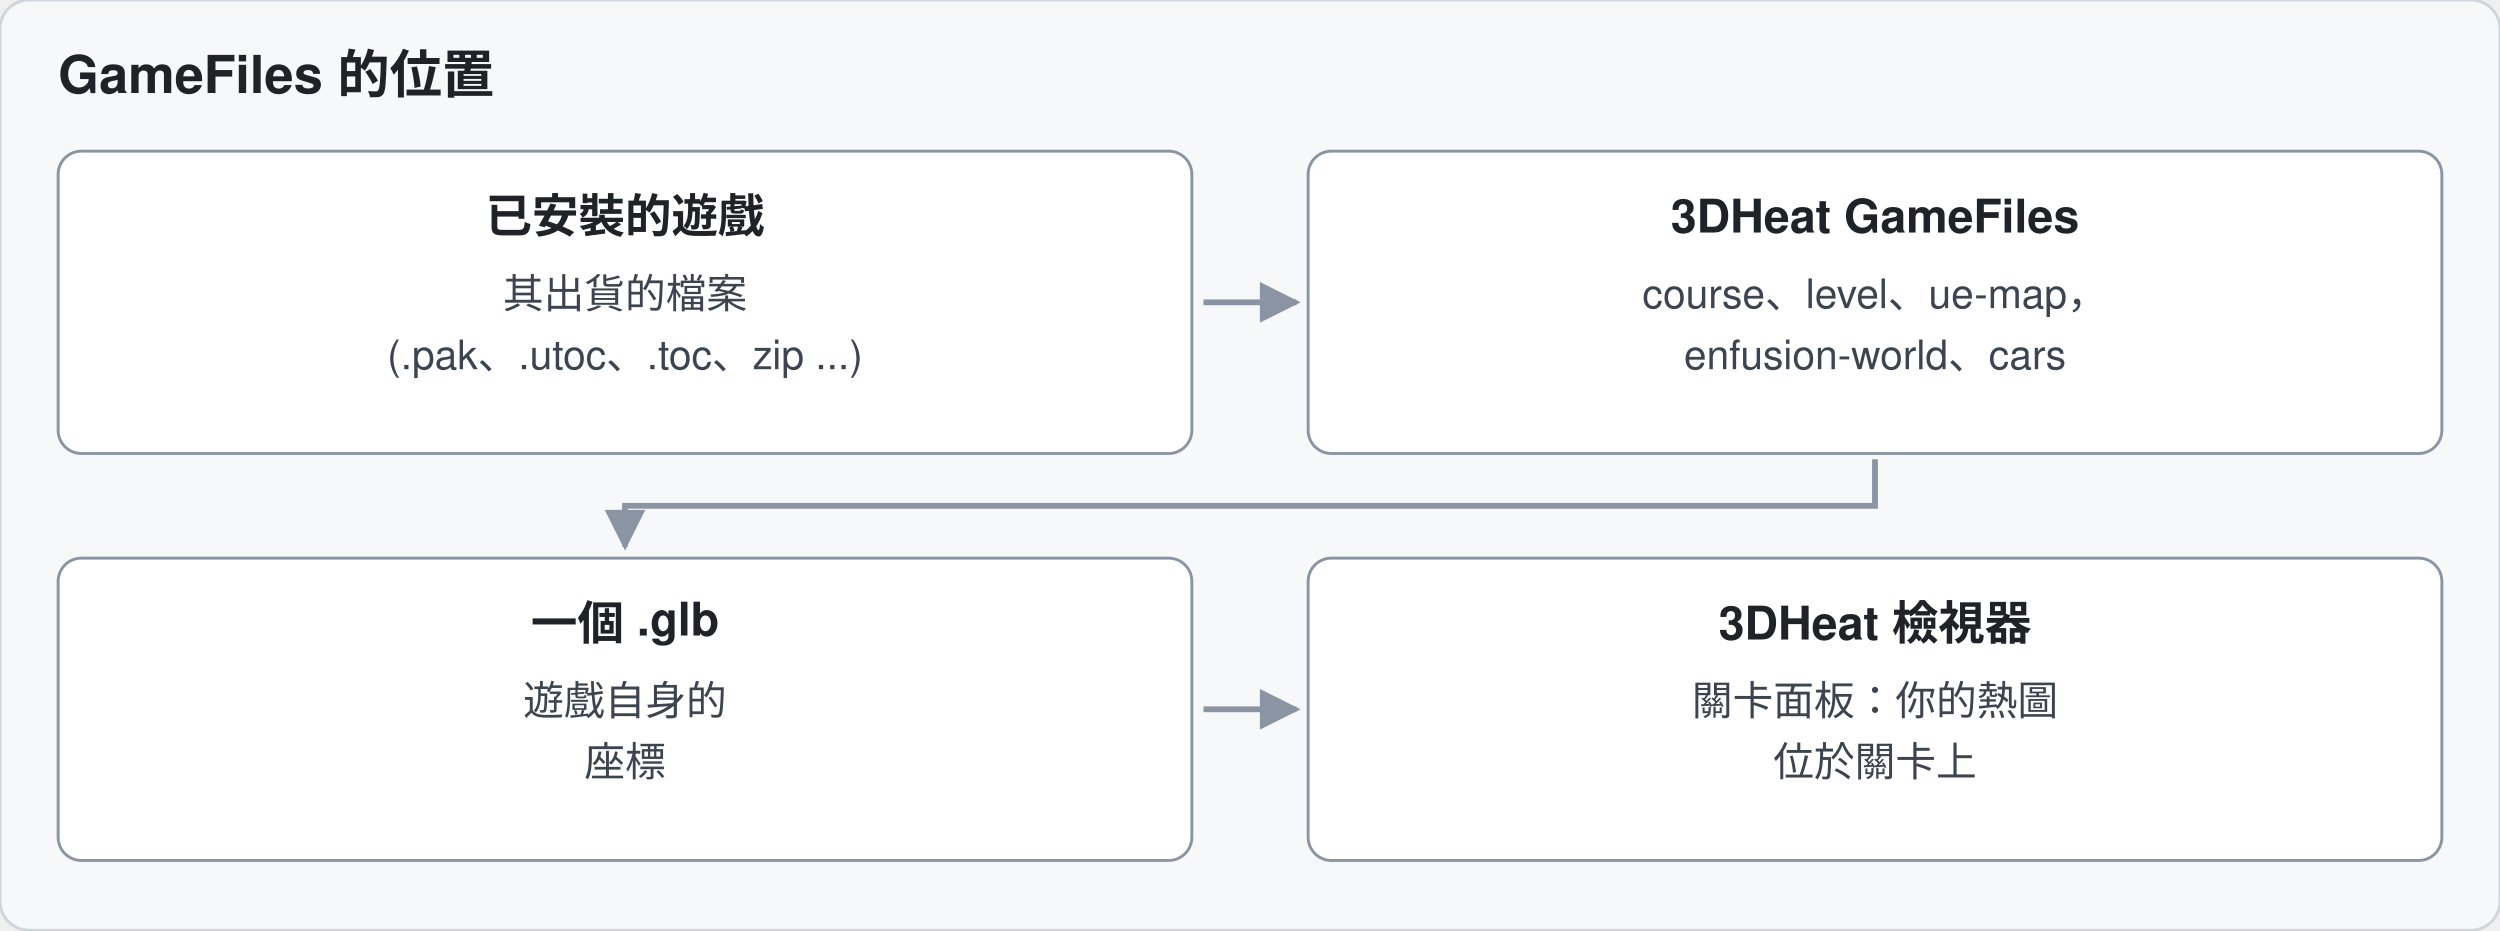
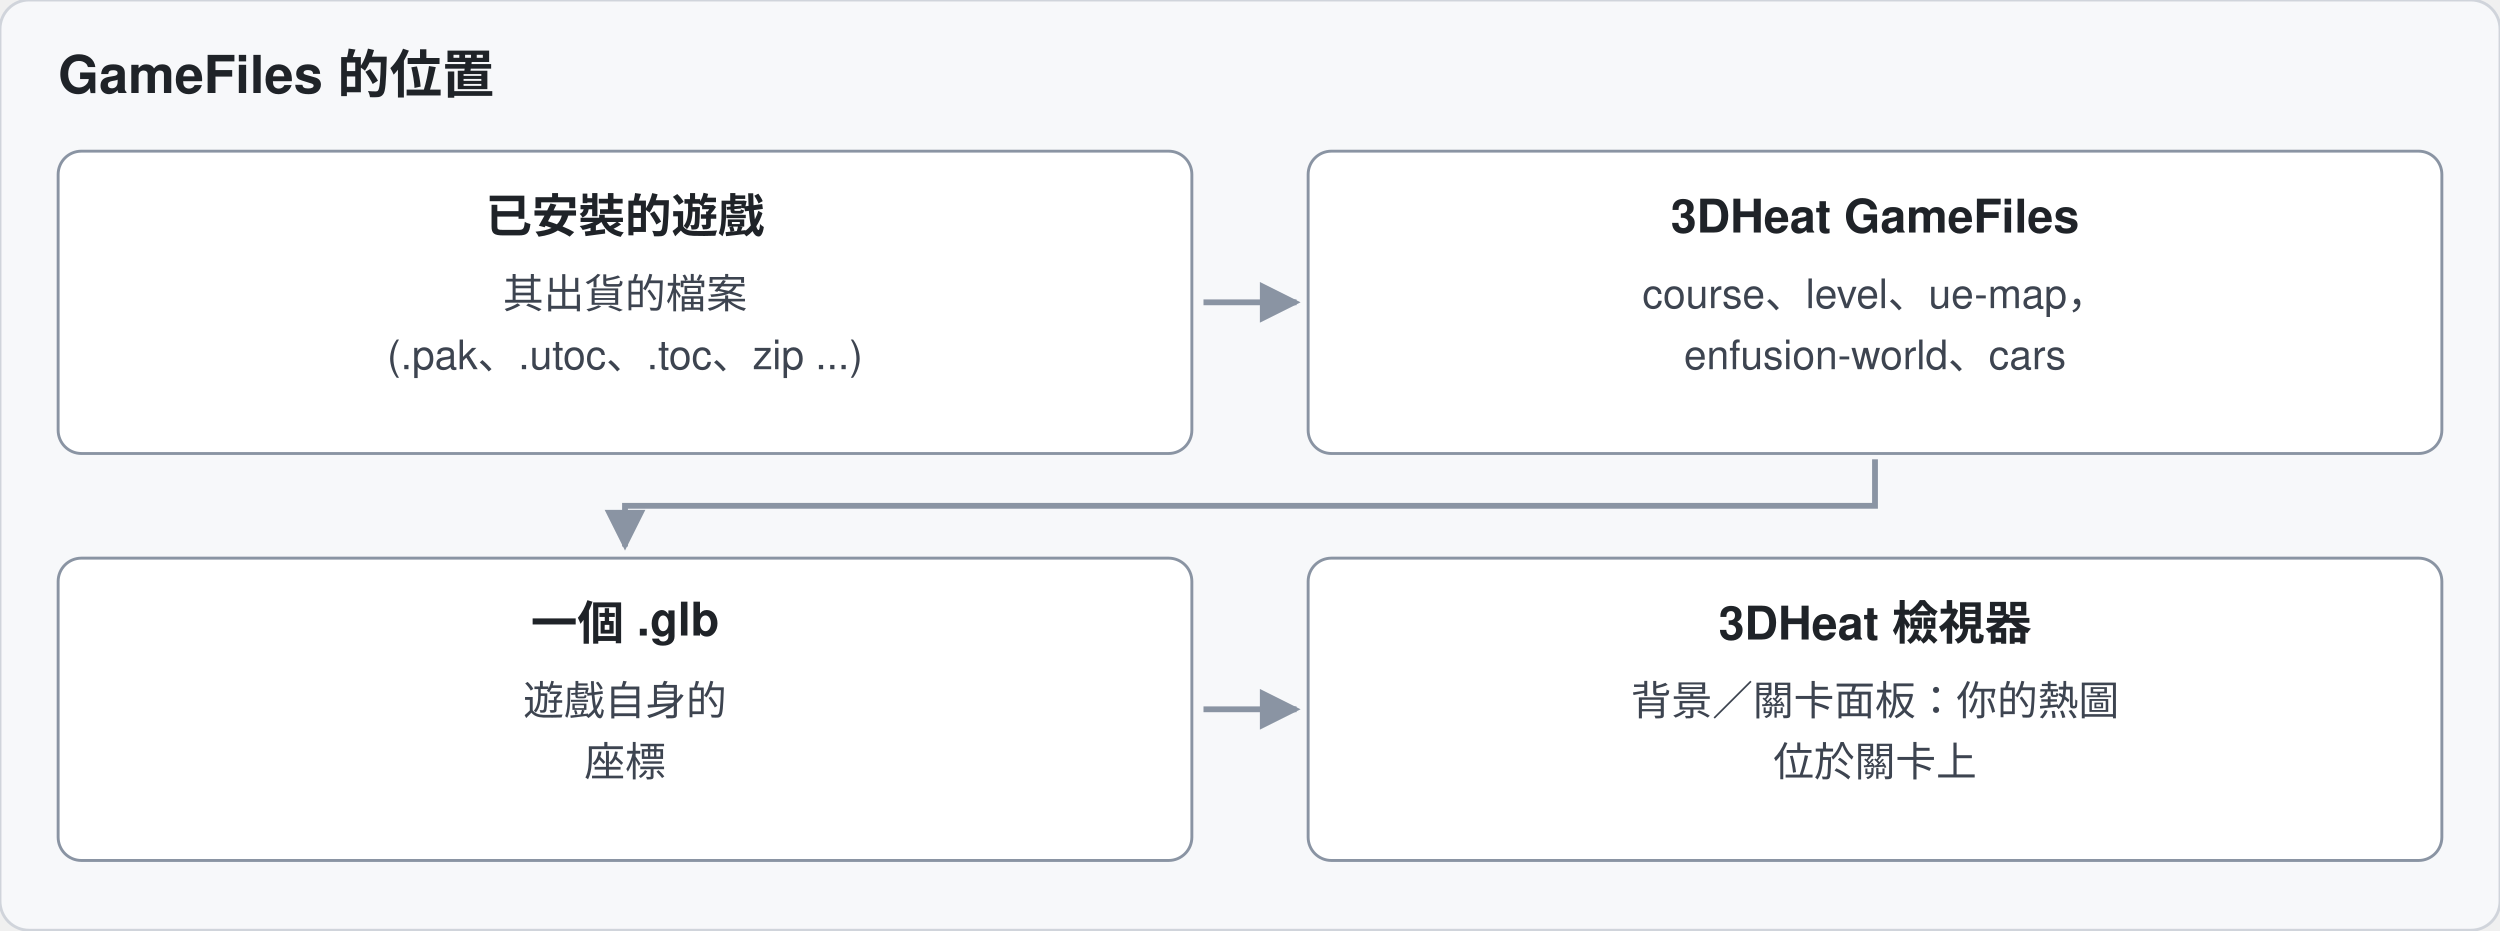
<svg xmlns="http://www.w3.org/2000/svg" width="860" height="320" viewBox="0 0 860 320" role="img" aria-label="Where GameFiles fits">
  <rect width="860" height="320" rx="10" fill="#f7f8fa" stroke="#d0d4db" />
  <defs>
    <marker id="a" viewBox="0 0 10 10" refX="9" refY="5" markerWidth="7" markerHeight="7" orient="auto-start-reverse">
      <path d="M0,0 L10,5 L0,10 z" fill="#8a94a3" />
    </marker>
  </defs>
  <text x="20" y="32" font-family="Segoe UI,Helvetica,Arial,sans-serif" font-size="18" font-weight="600" fill="#1f2328" text-anchor="start">GameFiles 的位置</text>
  <rect x="20" y="52" width="390" height="104" rx="8" fill="#ffffff" stroke="#8a94a3" />
  <text x="215" y="80" font-family="Segoe UI,Helvetica,Arial,sans-serif" font-size="16" font-weight="600" fill="#1f2328" text-anchor="middle">已安裝的遊戲</text>
  <text x="215" y="106" font-family="Segoe UI,Helvetica,Arial,sans-serif" font-size="14" font-weight="400" fill="#3d4450" text-anchor="middle">其出貨的檔案</text>
  <text x="215" y="127" font-family="Segoe UI,Helvetica,Arial,sans-serif" font-size="14" font-weight="400" fill="#3d4450" text-anchor="middle">(.pak、.utoc、.toc、zip ...)</text>
  <rect x="450" y="52" width="390" height="104" rx="8" fill="#ffffff" stroke="#8a94a3" />
  <text x="645" y="80" font-family="Segoe UI,Helvetica,Arial,sans-serif" font-size="16" font-weight="600" fill="#1f2328" text-anchor="middle">3DHeat GameFiles</text>
  <text x="645" y="106" font-family="Segoe UI,Helvetica,Arial,sans-serif" font-size="14" font-weight="400" fill="#3d4450" text-anchor="middle">course、level、ue-map，</text>
  <text x="645" y="127" font-family="Segoe UI,Helvetica,Arial,sans-serif" font-size="14" font-weight="400" fill="#3d4450" text-anchor="middle">enfusion-world、cars</text>
  <rect x="20" y="192" width="390" height="104" rx="8" fill="#ffffff" stroke="#8a94a3" />
  <text x="215" y="220" font-family="Segoe UI,Helvetica,Arial,sans-serif" font-size="16" font-weight="600" fill="#1f2328" text-anchor="middle">一個 .glb</text>
  <text x="215" y="246" font-family="Segoe UI,Helvetica,Arial,sans-serif" font-size="14" font-weight="400" fill="#3d4450" text-anchor="middle">遊戲自身的</text>
  <text x="215" y="267" font-family="Segoe UI,Helvetica,Arial,sans-serif" font-size="14" font-weight="400" fill="#3d4450" text-anchor="middle">座標</text>
  <rect x="450" y="192" width="390" height="104" rx="8" fill="#ffffff" stroke="#8a94a3" />
  <text x="645" y="220" font-family="Segoe UI,Helvetica,Arial,sans-serif" font-size="16" font-weight="600" fill="#1f2328" text-anchor="middle">3DHeat 檢視器</text>
-   <text x="645" y="246" font-family="Segoe UI,Helvetica,Arial,sans-serif" font-size="14" font-weight="400" fill="#3d4450" text-anchor="middle">關卡面板：你的熱圖</text>
+   <text x="645" y="246" font-family="Segoe UI,Helvetica,Arial,sans-serif" font-size="14" font-weight="400" fill="#3d4450" text-anchor="middle">背景／關卡面板：你的熱圖</text>
  <text x="645" y="267" font-family="Segoe UI,Helvetica,Arial,sans-serif" font-size="14" font-weight="400" fill="#3d4450" text-anchor="middle">位於關卡上</text>
  <line x1="414" y1="104.0" x2="446" y2="104.0" stroke="#8a94a3" stroke-width="2" marker-end="url(#a)" />
  <path d="M645,158 V174 H215 V188" fill="none" stroke="#8a94a3" stroke-width="2" marker-end="url(#a)" />
  <line x1="414" y1="244.0" x2="446" y2="244.0" stroke="#8a94a3" stroke-width="2" marker-end="url(#a)" />
</svg>
